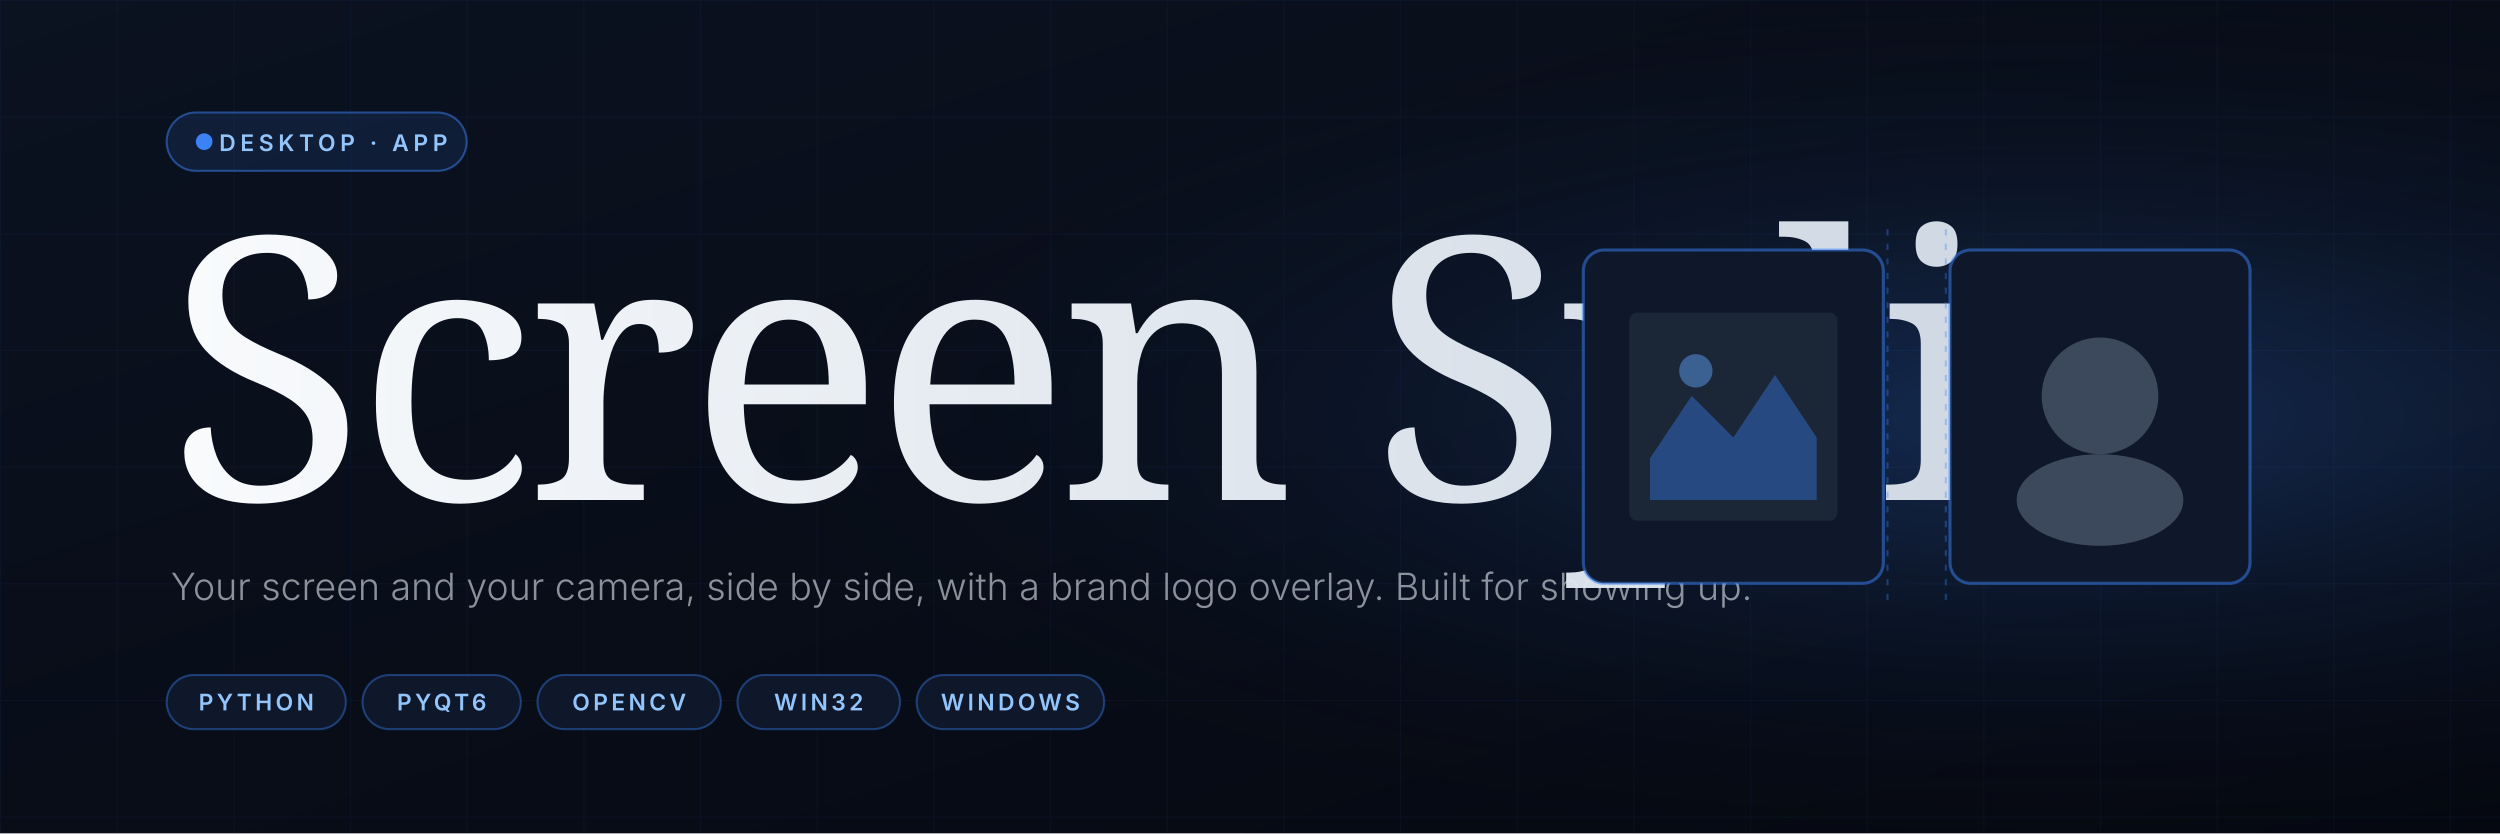
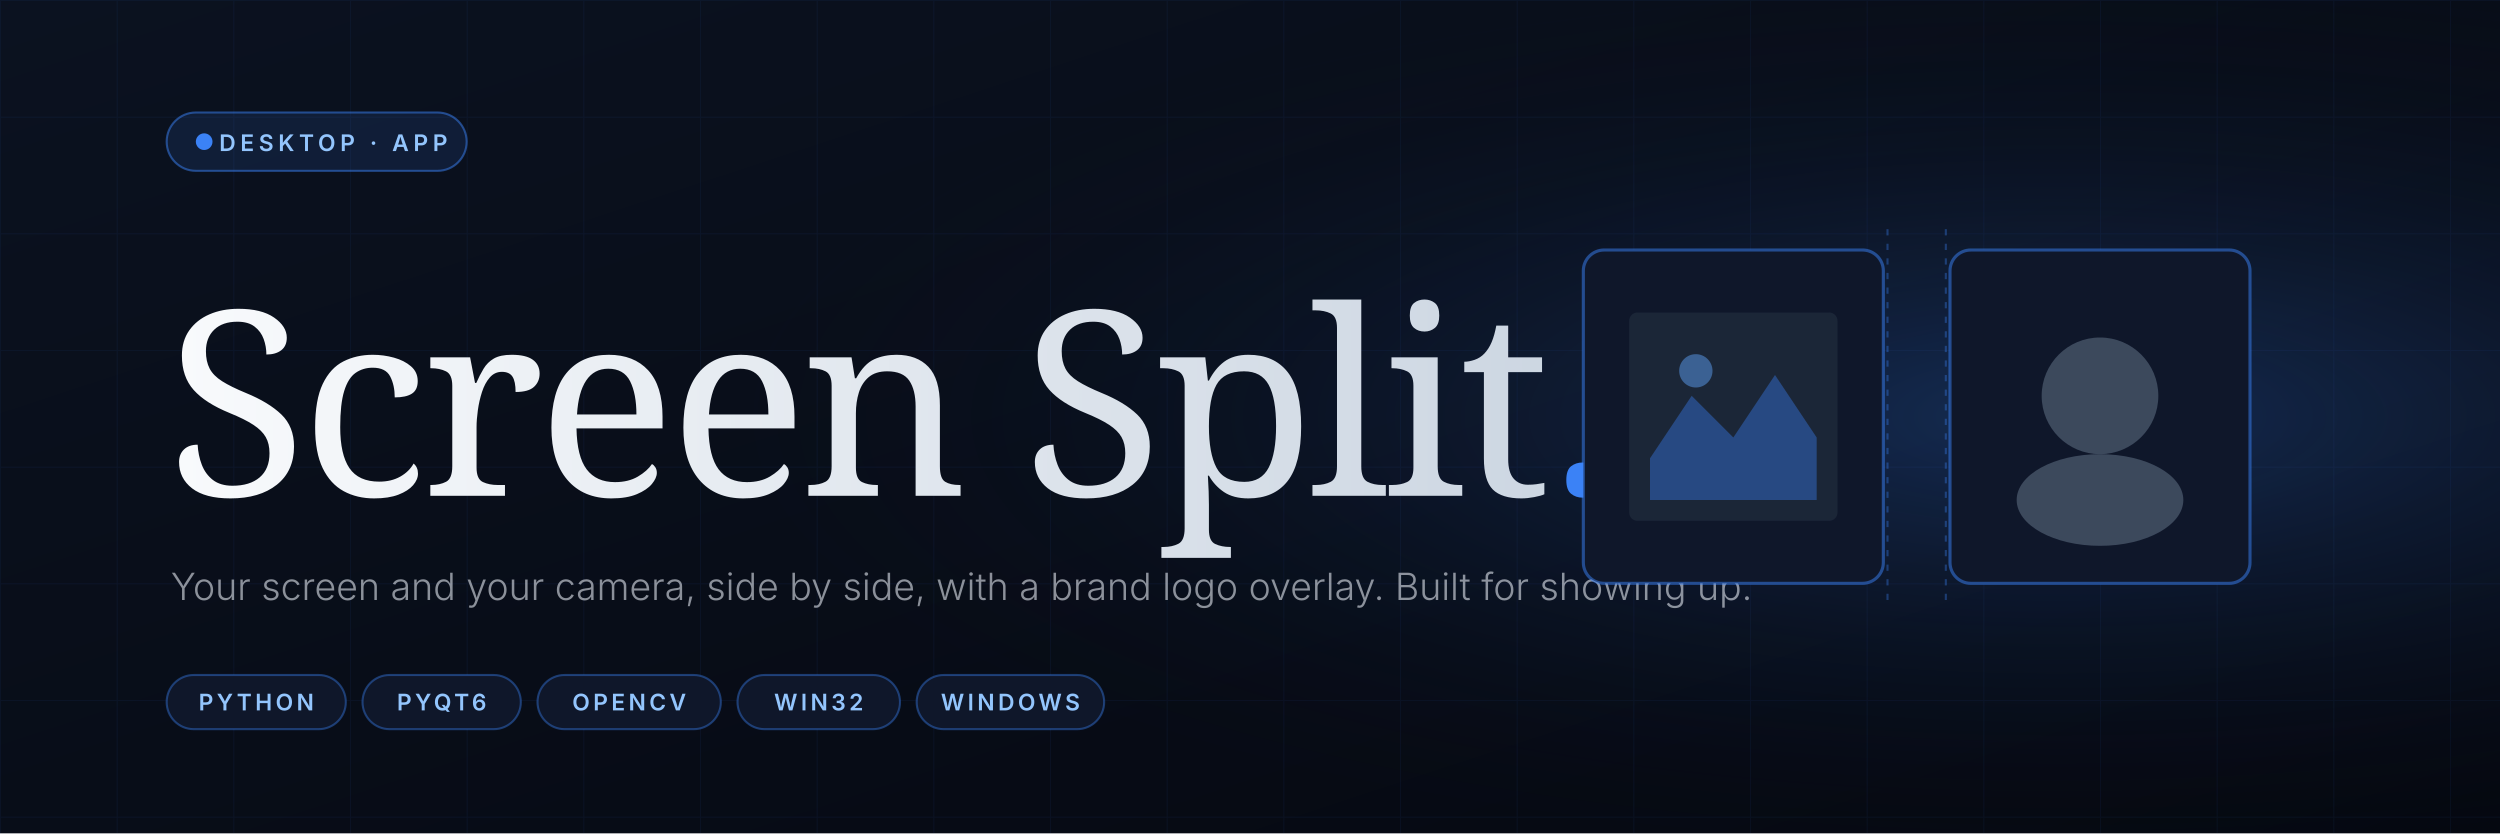
<svg xmlns="http://www.w3.org/2000/svg" viewBox="0 0 1200 400" width="1200" height="400" role="img" aria-label="Screen Split">
  <defs>
    <linearGradient id="ssBg" x1="0%" y1="0%" x2="100%" y2="100%">
      <stop offset="0%" stop-color="#0b1220" />
      <stop offset="100%" stop-color="#050810" />
    </linearGradient>
    <linearGradient id="ssBlue" x1="0%" y1="0%" x2="100%" y2="0%">
      <stop offset="0%" stop-color="#3B82F6" />
      <stop offset="100%" stop-color="#60A5FA" />
    </linearGradient>
    <linearGradient id="ssName" x1="0%" y1="0%" x2="100%" y2="0%">
      <stop offset="0%" stop-color="#F8FAFC" />
      <stop offset="100%" stop-color="#CBD5E1" />
    </linearGradient>
    <radialGradient id="ssGlow" cx="82%" cy="50%" r="55%">
      <stop offset="0%" stop-color="#3B82F6" stop-opacity="0.28" />
      <stop offset="100%" stop-color="#050810" stop-opacity="0" />
    </radialGradient>
    <pattern id="ssGrid" width="56" height="56" patternUnits="userSpaceOnUse">
      <path d="M 56 0 L 0 0 0 56" fill="none" stroke="#3B82F6" stroke-opacity="0.06" stroke-width="1" />
    </pattern>
  </defs>
  <rect width="1200" height="400" fill="url(#ssBg)" />
  <rect width="1200" height="400" fill="url(#ssGrid)" />
  <rect width="1200" height="400" fill="url(#ssGlow)" />
  <g transform="translate(80, 54)">
    <rect width="144" height="28" rx="14" fill="#3B82F6" fill-opacity="0.12" stroke="#3B82F6" stroke-opacity="0.5" />
    <circle cx="18" cy="14" r="4" fill="#3B82F6" />
    <text x="80" y="18.5" text-anchor="middle" fill="#93C5FD" font-family="'DM Sans','Inter',system-ui,sans-serif" font-size="11" font-weight="600" letter-spacing="2.2">DESKTOP · APP</text>
  </g>
-   <text x="80" y="240" fill="url(#ssName)" font-family="'Instrument Serif','Georgia',serif" font-size="176" letter-spacing="-5">Screen Split<tspan fill="#3B82F6">.</tspan>
+   <text x="80" y="238" fill="url(#ssName)" font-family="'Instrument Serif','Georgia',serif" font-size="124" textLength="640" lengthAdjust="spacingAndGlyphs" letter-spacing="-3">Screen Split<tspan fill="#3B82F6">.</tspan>
  </text>
  <text x="82" y="288" fill="#E2E8F0" fill-opacity="0.6" font-family="'DM Sans','Inter',system-ui,sans-serif" font-size="18" font-weight="300">Your screen and your camera, side by side, with a brand logo overlay. Built for showing up.</text>
  <g transform="translate(80, 324)" font-family="'DM Sans','Inter',system-ui,sans-serif" font-size="11" font-weight="600" letter-spacing="1.6">
    <g>
      <rect width="86" height="26" rx="13" fill="#0F172A" stroke="#3B82F6" stroke-opacity="0.4" />
      <text x="43" y="17" text-anchor="middle" fill="#93C5FD">PYTHON</text>
    </g>
    <g transform="translate(94, 0)">
      <rect width="76" height="26" rx="13" fill="#0F172A" stroke="#3B82F6" stroke-opacity="0.4" />
      <text x="38" y="17" text-anchor="middle" fill="#93C5FD">PYQT6</text>
    </g>
    <g transform="translate(178, 0)">
      <rect width="88" height="26" rx="13" fill="#0F172A" stroke="#3B82F6" stroke-opacity="0.4" />
      <text x="44" y="17" text-anchor="middle" fill="#93C5FD">OPENCV</text>
    </g>
    <g transform="translate(274, 0)">
      <rect width="78" height="26" rx="13" fill="#0F172A" stroke="#3B82F6" stroke-opacity="0.4" />
      <text x="39" y="17" text-anchor="middle" fill="#93C5FD">WIN32</text>
    </g>
    <g transform="translate(360, 0)">
      <rect width="90" height="26" rx="13" fill="#0F172A" stroke="#3B82F6" stroke-opacity="0.4" />
      <text x="45" y="17" text-anchor="middle" fill="#93C5FD">WINDOWS</text>
    </g>
  </g>
  <g transform="translate(920, 200)">
    <rect x="-160" y="-80" width="144" height="160" rx="10" fill="#0F172A" stroke="#3B82F6" stroke-opacity="0.5" stroke-width="1.5" />
    <g transform="translate(-88, 0)" opacity="0.8">
      <rect x="-50" y="-50" width="100" height="100" rx="4" fill="#1E293B" />
      <path d="M -40 20 L -20 -10 L 0 10 L 20 -20 L 40 10 L 40 40 L -40 40 Z" fill="#3B82F6" opacity="0.5" />
      <circle cx="-18" cy="-22" r="8" fill="#60A5FA" opacity="0.6" />
    </g>
    <rect x="16" y="-80" width="144" height="160" rx="10" fill="#0F172A" stroke="#3B82F6" stroke-opacity="0.5" stroke-width="1.5" />
    <g transform="translate(88, 0)" opacity="0.8">
      <circle cx="0" cy="-10" r="28" fill="#475569" />
      <ellipse cx="0" cy="40" rx="40" ry="22" fill="#475569" />
    </g>
    <path d="M -14 -90 L -14 90 M 14 -90 L 14 90" stroke="#3B82F6" stroke-opacity="0.35" stroke-width="1" stroke-dasharray="3 4" />
  </g>
</svg>
